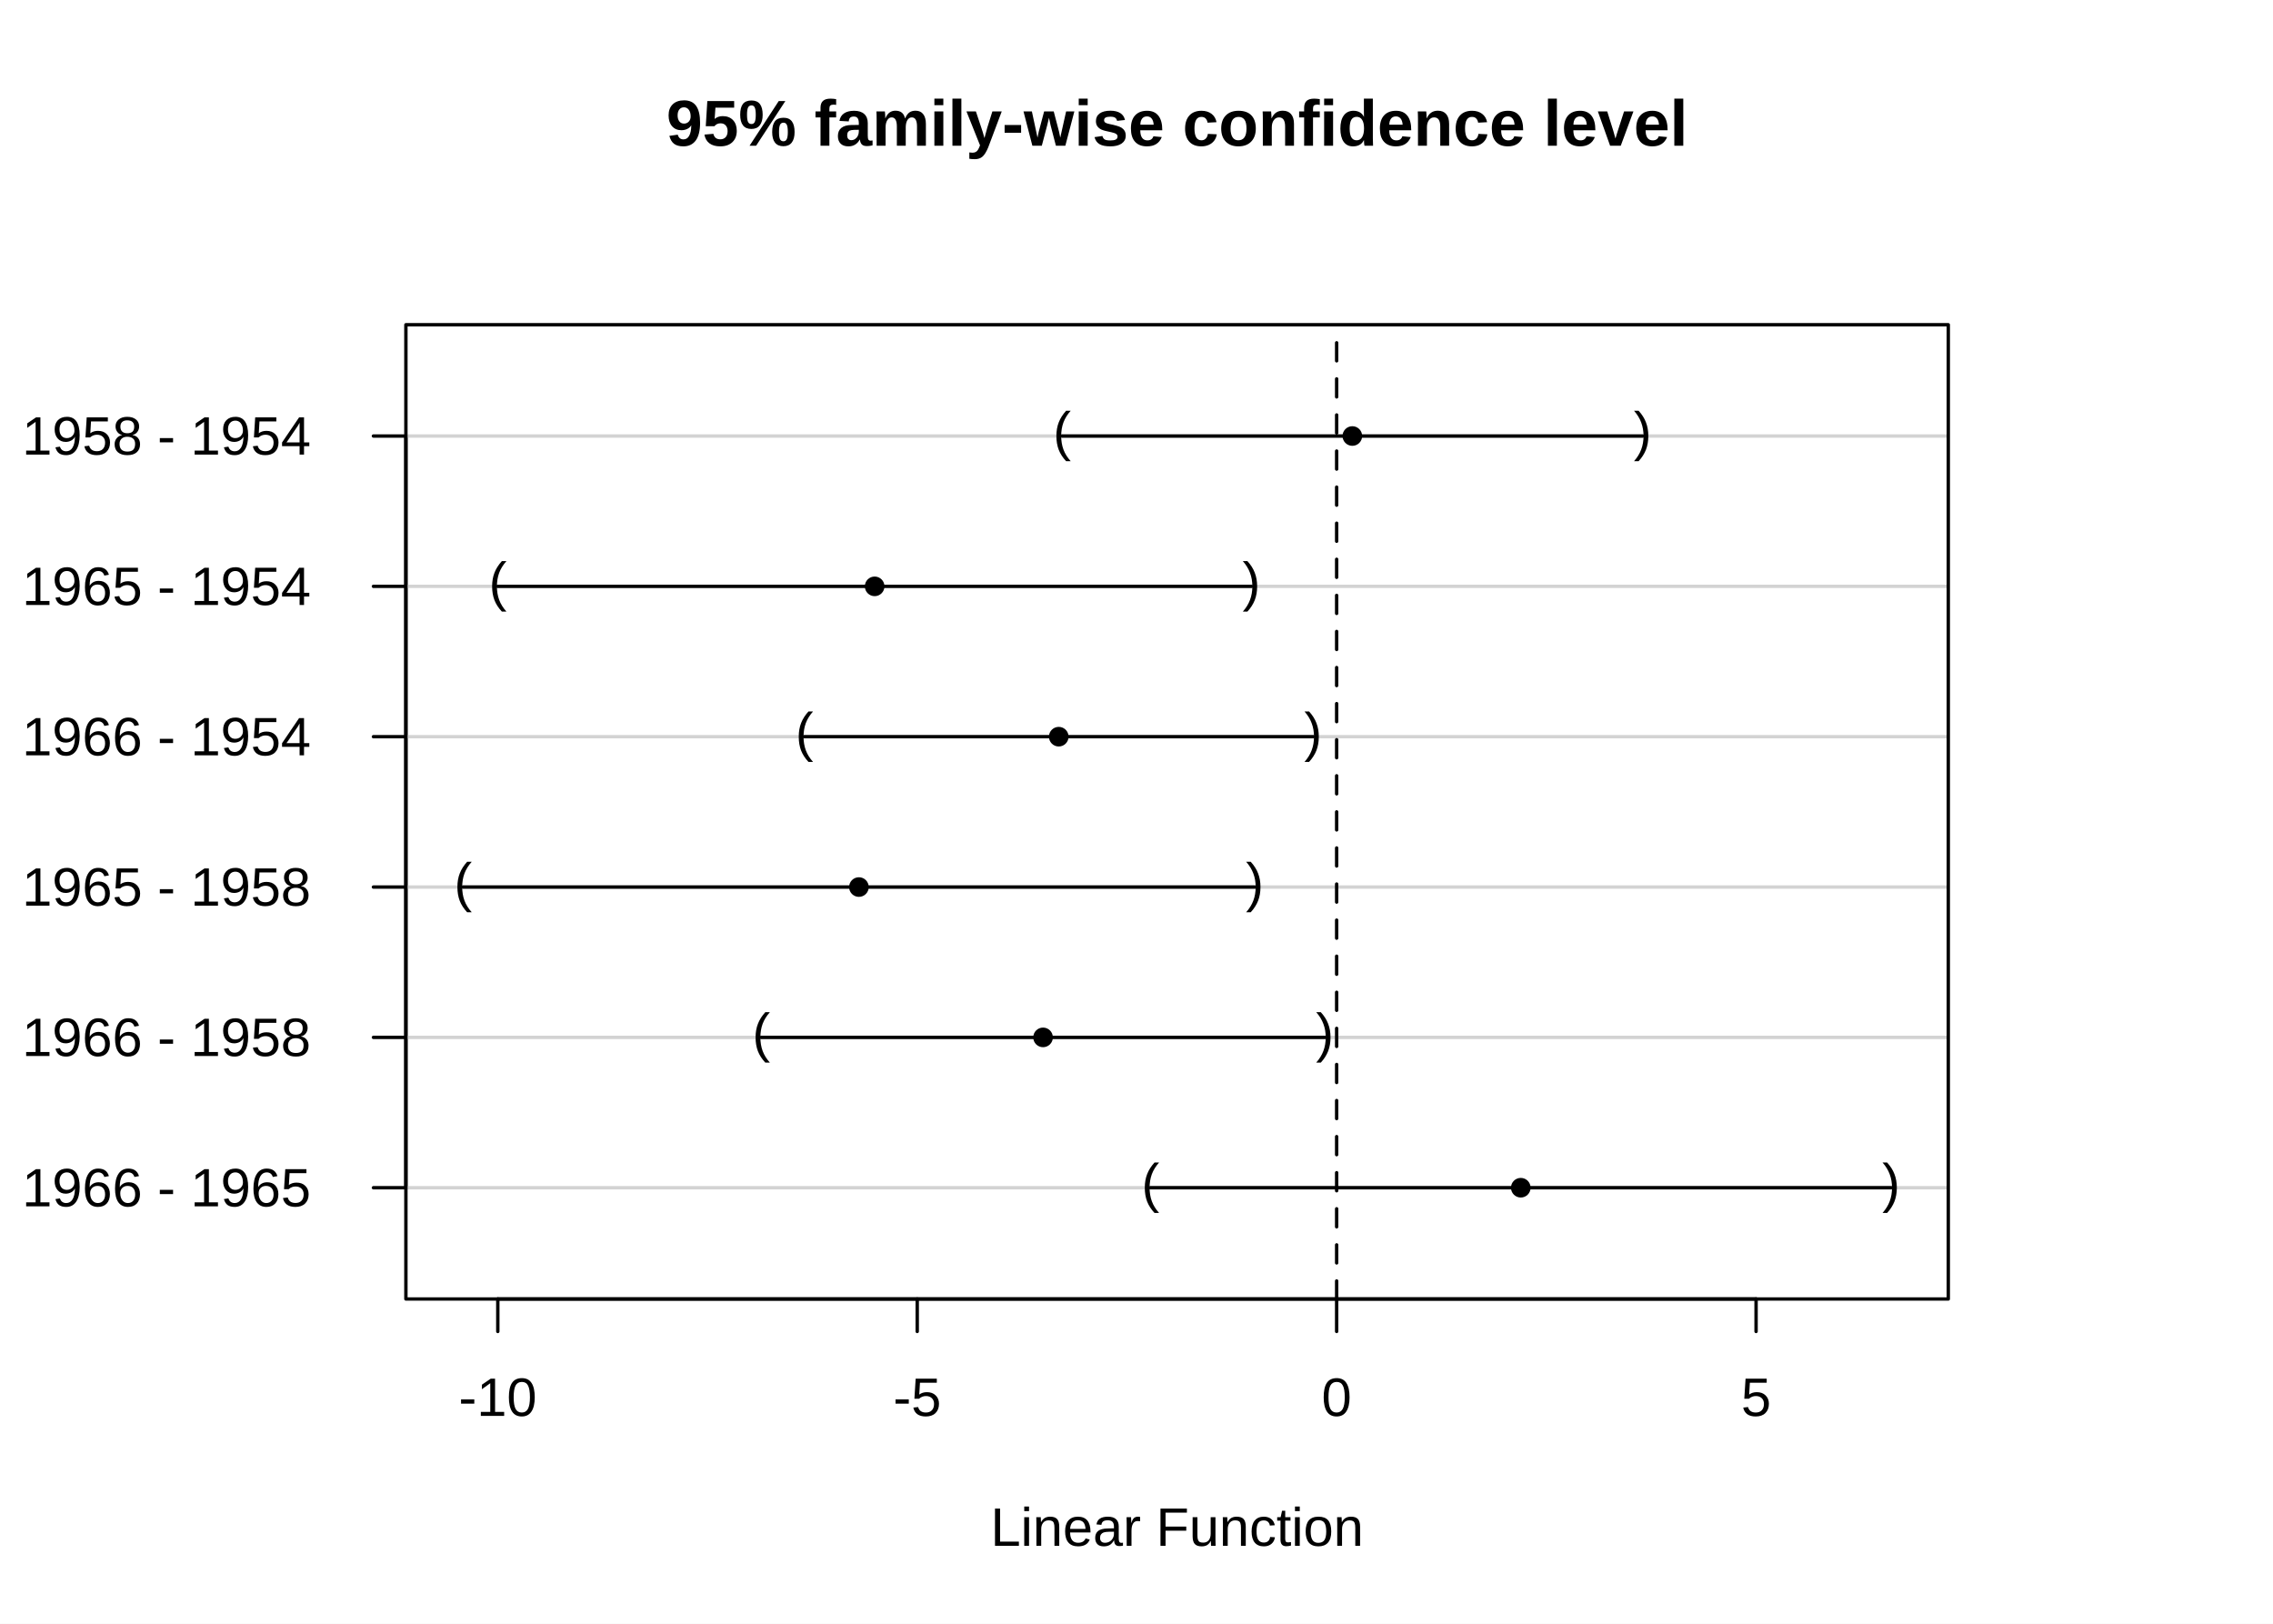
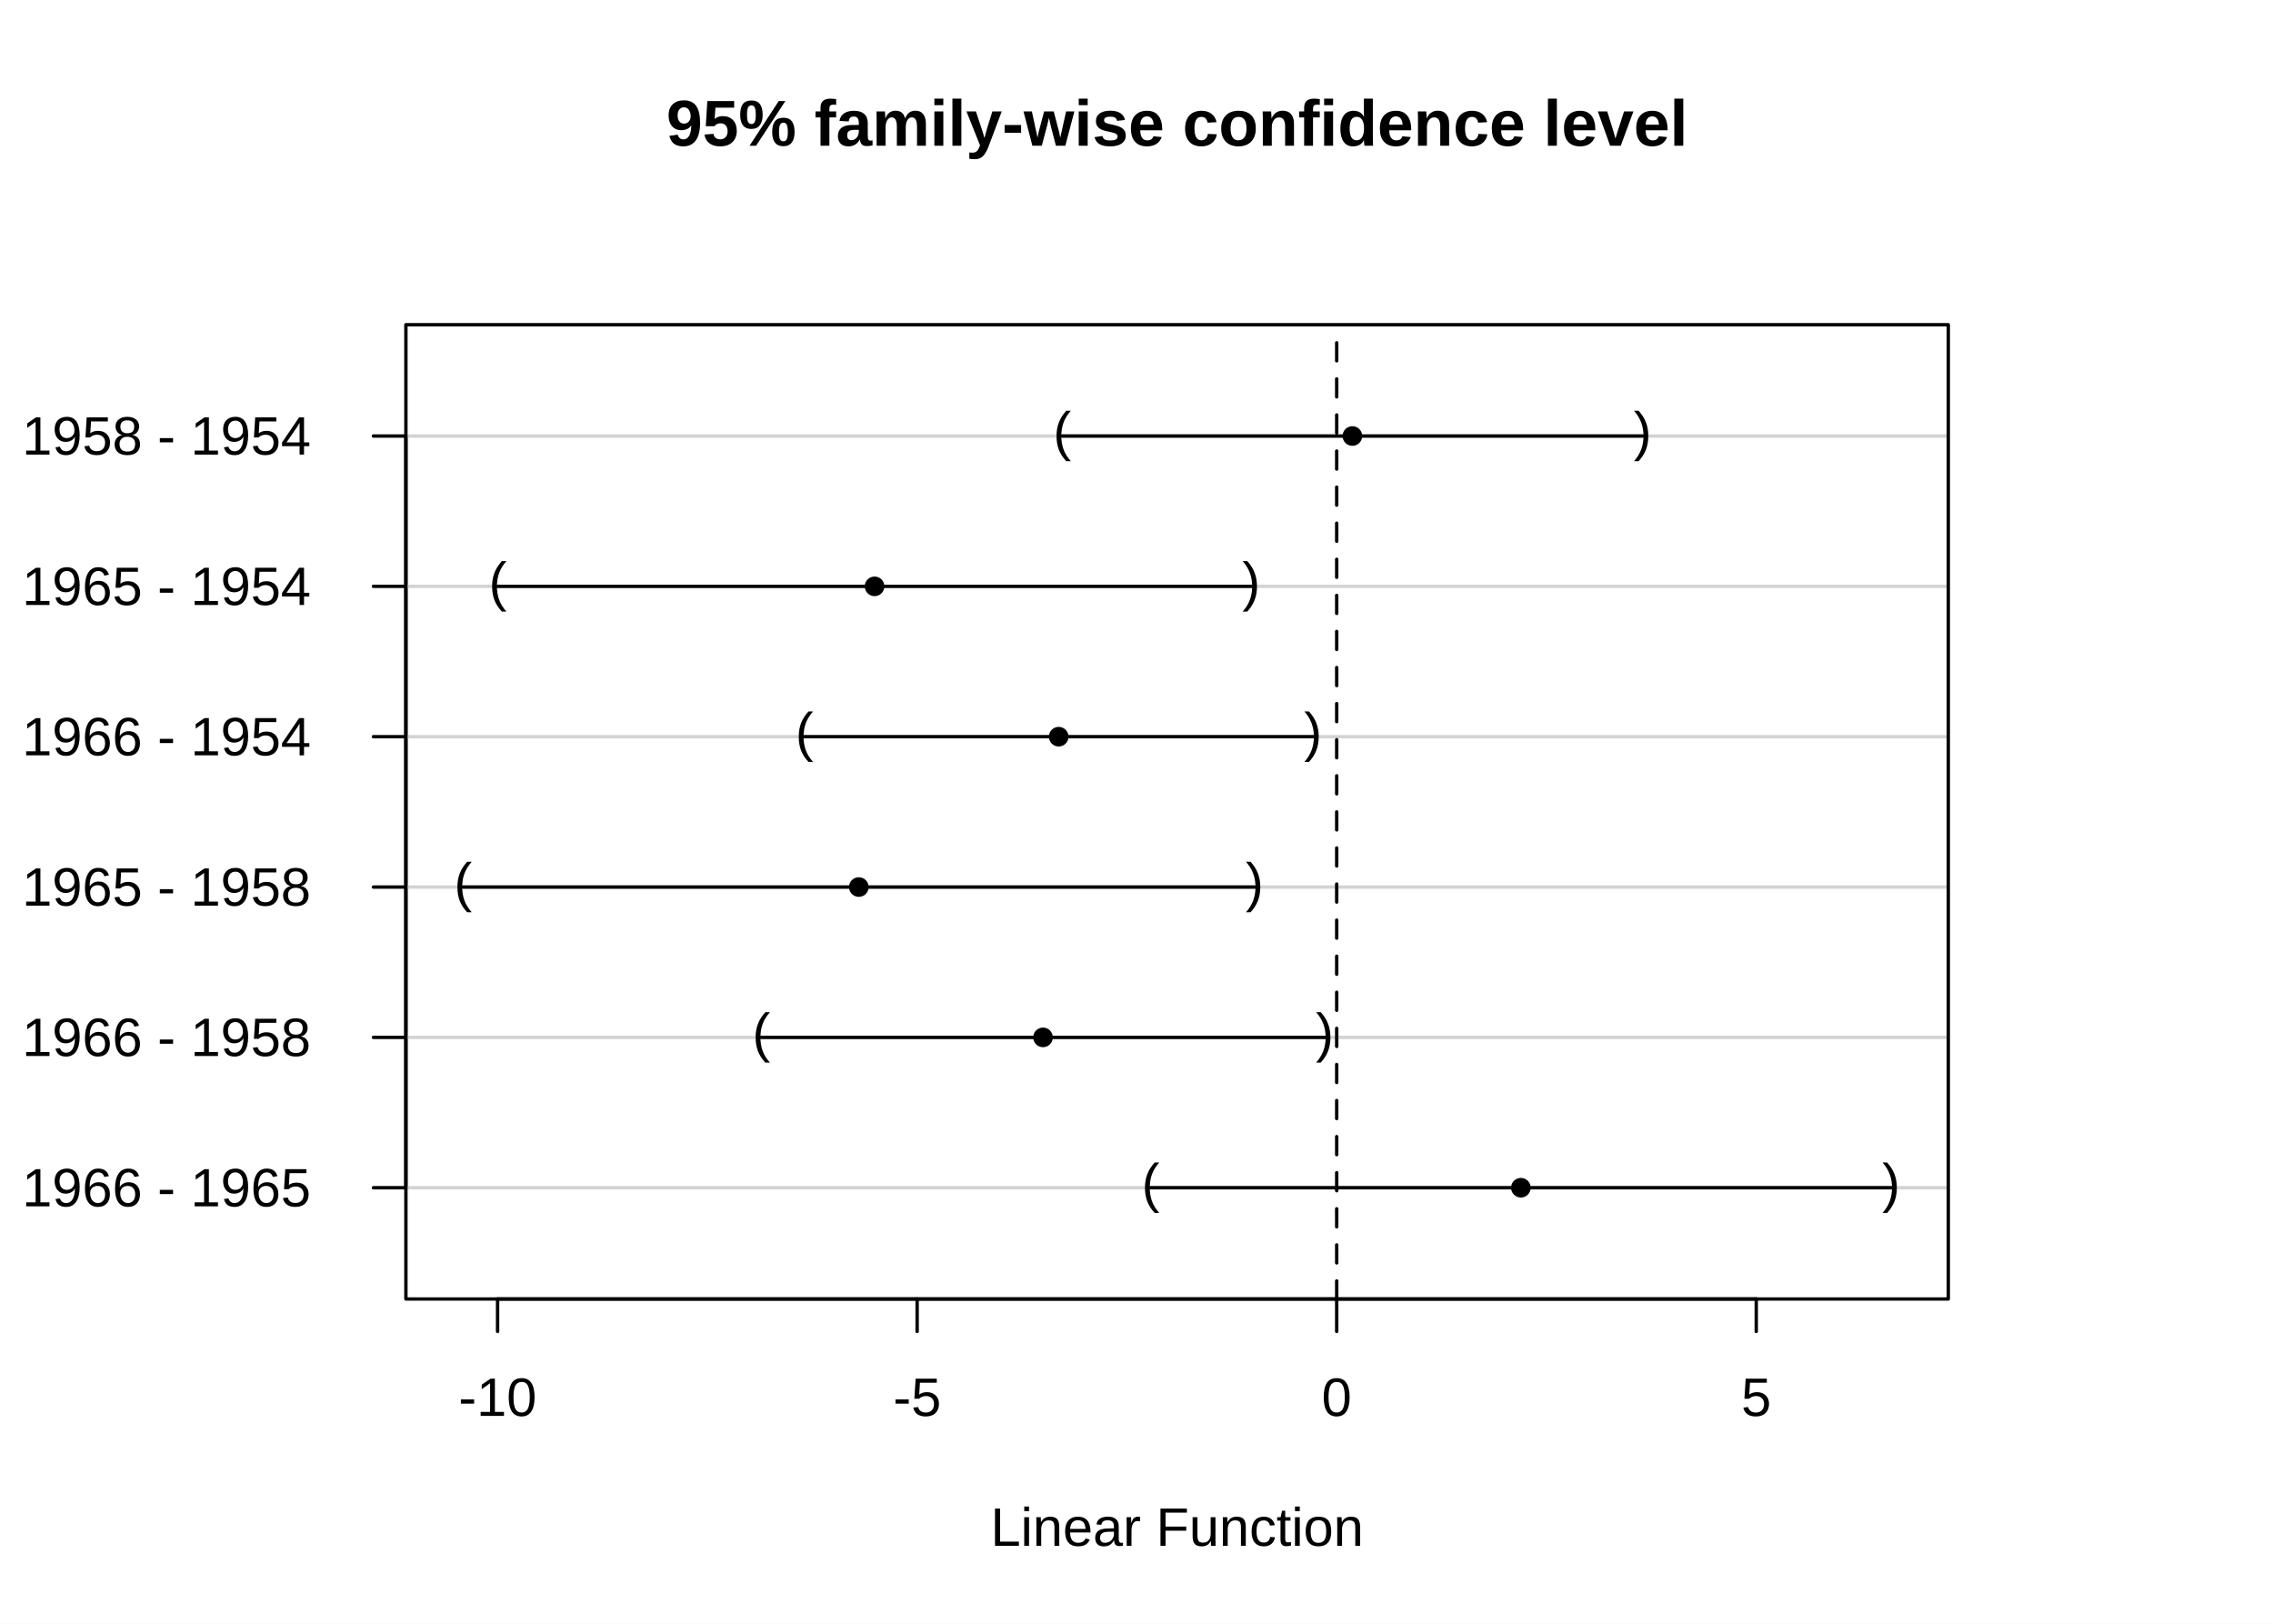
<svg xmlns="http://www.w3.org/2000/svg" viewBox="0 0 504.00 360.00">
  <defs>
    <style type="text/css">
    line, polyline, polygon, path, rect, circle {
      fill: none;
      stroke: #000000;
      stroke-linecap: round;
      stroke-linejoin: round;
      stroke-miterlimit: 10.00;
    }
  </style>
  </defs>
  <rect width="100%" height="100%" style="stroke: none; fill: #FFFFFF;" />
-   <line x1="110.38" y1="288.00" x2="389.38" y2="288.00" style="stroke-width: 0.75;" />
-   <line x1="110.38" y1="288.00" x2="110.38" y2="295.20" style="stroke-width: 0.75;" />
-   <line x1="203.38" y1="288.00" x2="203.38" y2="295.20" style="stroke-width: 0.75;" />
-   <line x1="296.38" y1="288.00" x2="296.38" y2="295.20" style="stroke-width: 0.75;" />
-   <line x1="389.38" y1="288.00" x2="389.38" y2="295.20" style="stroke-width: 0.75;" />
-   <text x="101.70" y="313.92" style="font-size: 12.00px; font-family: Arimo;" textLength="17.34px" lengthAdjust="spacingAndGlyphs">-10</text>
-   <text x="198.04" y="313.92" style="font-size: 12.00px; font-family: Arimo;" textLength="10.67px" lengthAdjust="spacingAndGlyphs">-5</text>
-   <text x="293.04" y="313.92" style="font-size: 12.00px; font-family: Arimo;" textLength="6.67px" lengthAdjust="spacingAndGlyphs">0</text>
-   <text x="386.05" y="313.92" style="font-size: 12.00px; font-family: Arimo;" textLength="6.67px" lengthAdjust="spacingAndGlyphs">5</text>
+   <line x1="110.33" y1="288.00" x2="389.42" y2="288.00" style="stroke-width: 0.75;" />
+   <line x1="110.33" y1="288.00" x2="110.33" y2="295.20" style="stroke-width: 0.75;" />
+   <line x1="203.36" y1="288.00" x2="203.36" y2="295.20" style="stroke-width: 0.75;" />
+   <line x1="296.39" y1="288.00" x2="296.39" y2="295.20" style="stroke-width: 0.75;" />
+   <line x1="389.42" y1="288.00" x2="389.42" y2="295.20" style="stroke-width: 0.75;" />
+   <text x="101.66" y="313.92" style="font-size: 12.00px; font-family: Arimo;" textLength="17.34px" lengthAdjust="spacingAndGlyphs">-10</text>
+   <text x="198.03" y="313.92" style="font-size: 12.00px; font-family: Arimo;" textLength="10.67px" lengthAdjust="spacingAndGlyphs">-5</text>
+   <text x="293.05" y="313.92" style="font-size: 12.00px; font-family: Arimo;" textLength="6.67px" lengthAdjust="spacingAndGlyphs">0</text>
+   <text x="386.08" y="313.92" style="font-size: 12.00px; font-family: Arimo;" textLength="6.67px" lengthAdjust="spacingAndGlyphs">5</text>
  <line x1="90.00" y1="263.33" x2="90.00" y2="96.67" style="stroke-width: 0.75;" />
  <line x1="90.00" y1="263.33" x2="82.80" y2="263.33" style="stroke-width: 0.75;" />
  <line x1="90.00" y1="230.00" x2="82.80" y2="230.00" style="stroke-width: 0.75;" />
  <line x1="90.00" y1="196.67" x2="82.80" y2="196.67" style="stroke-width: 0.75;" />
  <line x1="90.00" y1="163.33" x2="82.80" y2="163.33" style="stroke-width: 0.75;" />
  <line x1="90.00" y1="130.00" x2="82.80" y2="130.00" style="stroke-width: 0.75;" />
  <line x1="90.00" y1="96.67" x2="82.80" y2="96.67" style="stroke-width: 0.75;" />
  <text x="4.88" y="267.46" style="font-size: 12.00px; font-family: Arimo;" textLength="70.72px" lengthAdjust="spacingAndGlyphs"> 1966 -  1965</text>
  <text x="4.88" y="234.13" style="font-size: 12.00px; font-family: Arimo;" textLength="70.72px" lengthAdjust="spacingAndGlyphs"> 1966 -  1958</text>
  <text x="4.88" y="200.79" style="font-size: 12.00px; font-family: Arimo;" textLength="70.72px" lengthAdjust="spacingAndGlyphs"> 1965 -  1958</text>
  <text x="4.88" y="167.46" style="font-size: 12.00px; font-family: Arimo;" textLength="70.72px" lengthAdjust="spacingAndGlyphs"> 1966 -  1954</text>
  <text x="4.88" y="134.13" style="font-size: 12.00px; font-family: Arimo;" textLength="70.72px" lengthAdjust="spacingAndGlyphs"> 1965 -  1954</text>
  <text x="4.88" y="100.79" style="font-size: 12.00px; font-family: Arimo;" textLength="70.72px" lengthAdjust="spacingAndGlyphs"> 1958 -  1954</text>
  <defs>
    <clipPath id="cpOTAuMDB8NDMyLjAwfDI4OC4wMHw3Mi4wMA==">
      <rect x="90.00" y="72.00" width="342.00" height="216.00" />
    </clipPath>
  </defs>
  <line x1="90.00" y1="96.67" x2="432.00" y2="96.67" style="stroke-width: 0.75; stroke: #D3D3D3;" clip-path="url(#cpOTAuMDB8NDMyLjAwfDI4OC4wMHw3Mi4wMA==)" />
  <line x1="90.00" y1="130.00" x2="432.00" y2="130.00" style="stroke-width: 0.75; stroke: #D3D3D3;" clip-path="url(#cpOTAuMDB8NDMyLjAwfDI4OC4wMHw3Mi4wMA==)" />
  <line x1="90.00" y1="163.33" x2="432.00" y2="163.33" style="stroke-width: 0.75; stroke: #D3D3D3;" clip-path="url(#cpOTAuMDB8NDMyLjAwfDI4OC4wMHw3Mi4wMA==)" />
  <line x1="90.00" y1="196.67" x2="432.00" y2="196.67" style="stroke-width: 0.75; stroke: #D3D3D3;" clip-path="url(#cpOTAuMDB8NDMyLjAwfDI4OC4wMHw3Mi4wMA==)" />
  <line x1="90.00" y1="230.00" x2="432.00" y2="230.00" style="stroke-width: 0.75; stroke: #D3D3D3;" clip-path="url(#cpOTAuMDB8NDMyLjAwfDI4OC4wMHw3Mi4wMA==)" />
  <line x1="90.00" y1="263.33" x2="432.00" y2="263.33" style="stroke-width: 0.75; stroke: #D3D3D3;" clip-path="url(#cpOTAuMDB8NDMyLjAwfDI4OC4wMHw3Mi4wMA==)" />
-   <line x1="296.38" y1="288.00" x2="296.38" y2="72.00" style="stroke-width: 0.75; stroke-dasharray: 4.00,4.00;" clip-path="url(#cpOTAuMDB8NDMyLjAwfDI4OC4wMHw3Mi4wMA==)" />
-   <line x1="235.49" y1="96.67" x2="364.24" y2="96.67" style="stroke-width: 0.75;" clip-path="url(#cpOTAuMDB8NDMyLjAwfDI4OC4wMHw3Mi4wMA==)" />
-   <line x1="110.37" y1="130.00" x2="277.50" y2="130.00" style="stroke-width: 0.75;" clip-path="url(#cpOTAuMDB8NDMyLjAwfDI4OC4wMHw3Mi4wMA==)" />
-   <line x1="178.36" y1="163.33" x2="291.17" y2="163.33" style="stroke-width: 0.75;" clip-path="url(#cpOTAuMDB8NDMyLjAwfDI4OC4wMHw3Mi4wMA==)" />
-   <line x1="102.67" y1="196.67" x2="278.24" y2="196.67" style="stroke-width: 0.75;" clip-path="url(#cpOTAuMDB8NDMyLjAwfDI4OC4wMHw3Mi4wMA==)" />
-   <line x1="168.79" y1="230.00" x2="293.77" y2="230.00" style="stroke-width: 0.75;" clip-path="url(#cpOTAuMDB8NDMyLjAwfDI4OC4wMHw3Mi4wMA==)" />
-   <line x1="255.08" y1="263.33" x2="419.33" y2="263.33" style="stroke-width: 0.75;" clip-path="url(#cpOTAuMDB8NDMyLjAwfDI4OC4wMHw3Mi4wMA==)" />
+   <line x1="296.39" y1="288.00" x2="296.39" y2="72.00" style="stroke-width: 0.75; stroke-dasharray: 4.00,4.00;" clip-path="url(#cpOTAuMDB8NDMyLjAwfDI4OC4wMHw3Mi4wMA==)" />
+   <line x1="235.52" y1="96.67" x2="364.23" y2="96.67" style="stroke-width: 0.75;" clip-path="url(#cpOTAuMDB8NDMyLjAwfDI4OC4wMHw3Mi4wMA==)" />
+   <line x1="110.37" y1="130.00" x2="277.46" y2="130.00" style="stroke-width: 0.75;" clip-path="url(#cpOTAuMDB8NDMyLjAwfDI4OC4wMHw3Mi4wMA==)" />
+   <line x1="178.36" y1="163.33" x2="291.15" y2="163.33" style="stroke-width: 0.75;" clip-path="url(#cpOTAuMDB8NDMyLjAwfDI4OC4wMHw3Mi4wMA==)" />
+   <line x1="102.67" y1="196.67" x2="278.20" y2="196.67" style="stroke-width: 0.75;" clip-path="url(#cpOTAuMDB8NDMyLjAwfDI4OC4wMHw3Mi4wMA==)" />
+   <line x1="168.80" y1="230.00" x2="293.75" y2="230.00" style="stroke-width: 0.75;" clip-path="url(#cpOTAuMDB8NDMyLjAwfDI4OC4wMHw3Mi4wMA==)" />
+   <line x1="255.12" y1="263.33" x2="419.33" y2="263.33" style="stroke-width: 0.75;" clip-path="url(#cpOTAuMDB8NDMyLjAwfDI4OC4wMHw3Mi4wMA==)" />
  <g clip-path="url(#cpOTAuMDB8NDMyLjAwfDI4OC4wMHw3Mi4wMA==)">
-     <text x="233.49" y="99.77" style="font-size: 12.00px; font-family: Arimo;" textLength="4.00px" lengthAdjust="spacingAndGlyphs">(</text>
+     <text x="233.52" y="99.77" style="font-size: 12.00px; font-family: Arimo;" textLength="4.00px" lengthAdjust="spacingAndGlyphs">(</text>
  </g>
  <g clip-path="url(#cpOTAuMDB8NDMyLjAwfDI4OC4wMHw3Mi4wMA==)">
    <text x="108.37" y="133.11" style="font-size: 12.00px; font-family: Arimo;" textLength="4.00px" lengthAdjust="spacingAndGlyphs">(</text>
  </g>
  <g clip-path="url(#cpOTAuMDB8NDMyLjAwfDI4OC4wMHw3Mi4wMA==)">
    <text x="176.36" y="166.44" style="font-size: 12.00px; font-family: Arimo;" textLength="4.00px" lengthAdjust="spacingAndGlyphs">(</text>
  </g>
  <g clip-path="url(#cpOTAuMDB8NDMyLjAwfDI4OC4wMHw3Mi4wMA==)">
    <text x="100.67" y="199.77" style="font-size: 12.00px; font-family: Arimo;" textLength="4.00px" lengthAdjust="spacingAndGlyphs">(</text>
  </g>
  <g clip-path="url(#cpOTAuMDB8NDMyLjAwfDI4OC4wMHw3Mi4wMA==)">
-     <text x="166.79" y="233.11" style="font-size: 12.00px; font-family: Arimo;" textLength="4.00px" lengthAdjust="spacingAndGlyphs">(</text>
+     <text x="166.80" y="233.11" style="font-size: 12.00px; font-family: Arimo;" textLength="4.00px" lengthAdjust="spacingAndGlyphs">(</text>
  </g>
  <g clip-path="url(#cpOTAuMDB8NDMyLjAwfDI4OC4wMHw3Mi4wMA==)">
-     <text x="253.09" y="266.44" style="font-size: 12.00px; font-family: Arimo;" textLength="4.00px" lengthAdjust="spacingAndGlyphs">(</text>
+     <text x="253.13" y="266.44" style="font-size: 12.00px; font-family: Arimo;" textLength="4.00px" lengthAdjust="spacingAndGlyphs">(</text>
  </g>
  <g clip-path="url(#cpOTAuMDB8NDMyLjAwfDI4OC4wMHw3Mi4wMA==)">
-     <text x="362.24" y="99.77" style="font-size: 12.00px; font-family: Arimo;" textLength="4.00px" lengthAdjust="spacingAndGlyphs">)</text>
+     <text x="362.23" y="99.77" style="font-size: 12.00px; font-family: Arimo;" textLength="4.00px" lengthAdjust="spacingAndGlyphs">)</text>
  </g>
  <g clip-path="url(#cpOTAuMDB8NDMyLjAwfDI4OC4wMHw3Mi4wMA==)">
-     <text x="275.50" y="133.11" style="font-size: 12.00px; font-family: Arimo;" textLength="4.00px" lengthAdjust="spacingAndGlyphs">)</text>
+     <text x="275.46" y="133.11" style="font-size: 12.00px; font-family: Arimo;" textLength="4.00px" lengthAdjust="spacingAndGlyphs">)</text>
  </g>
  <g clip-path="url(#cpOTAuMDB8NDMyLjAwfDI4OC4wMHw3Mi4wMA==)">
-     <text x="289.17" y="166.44" style="font-size: 12.00px; font-family: Arimo;" textLength="4.00px" lengthAdjust="spacingAndGlyphs">)</text>
+     <text x="289.15" y="166.44" style="font-size: 12.00px; font-family: Arimo;" textLength="4.00px" lengthAdjust="spacingAndGlyphs">)</text>
  </g>
  <g clip-path="url(#cpOTAuMDB8NDMyLjAwfDI4OC4wMHw3Mi4wMA==)">
-     <text x="276.24" y="199.77" style="font-size: 12.00px; font-family: Arimo;" textLength="4.00px" lengthAdjust="spacingAndGlyphs">)</text>
+     <text x="276.20" y="199.77" style="font-size: 12.00px; font-family: Arimo;" textLength="4.00px" lengthAdjust="spacingAndGlyphs">)</text>
  </g>
  <g clip-path="url(#cpOTAuMDB8NDMyLjAwfDI4OC4wMHw3Mi4wMA==)">
-     <text x="291.77" y="233.11" style="font-size: 12.00px; font-family: Arimo;" textLength="4.00px" lengthAdjust="spacingAndGlyphs">)</text>
+     <text x="291.75" y="233.11" style="font-size: 12.00px; font-family: Arimo;" textLength="4.00px" lengthAdjust="spacingAndGlyphs">)</text>
  </g>
  <g clip-path="url(#cpOTAuMDB8NDMyLjAwfDI4OC4wMHw3Mi4wMA==)">
    <text x="417.34" y="266.44" style="font-size: 12.00px; font-family: Arimo;" textLength="4.00px" lengthAdjust="spacingAndGlyphs">)</text>
  </g>
-   <circle cx="299.86" cy="96.67" r="1.80" style="stroke-width: 0.75; fill: #000000;" clip-path="url(#cpOTAuMDB8NDMyLjAwfDI4OC4wMHw3Mi4wMA==)" />
-   <circle cx="193.94" cy="130.00" r="1.80" style="stroke-width: 0.75; fill: #000000;" clip-path="url(#cpOTAuMDB8NDMyLjAwfDI4OC4wMHw3Mi4wMA==)" />
-   <circle cx="234.76" cy="163.33" r="1.80" style="stroke-width: 0.75; fill: #000000;" clip-path="url(#cpOTAuMDB8NDMyLjAwfDI4OC4wMHw3Mi4wMA==)" />
-   <circle cx="190.45" cy="196.67" r="1.80" style="stroke-width: 0.75; fill: #000000;" clip-path="url(#cpOTAuMDB8NDMyLjAwfDI4OC4wMHw3Mi4wMA==)" />
-   <circle cx="231.28" cy="230.00" r="1.80" style="stroke-width: 0.75; fill: #000000;" clip-path="url(#cpOTAuMDB8NDMyLjAwfDI4OC4wMHw3Mi4wMA==)" />
-   <circle cx="337.21" cy="263.33" r="1.80" style="stroke-width: 0.75; fill: #000000;" clip-path="url(#cpOTAuMDB8NDMyLjAwfDI4OC4wMHw3Mi4wMA==)" />
+   <circle cx="299.87" cy="96.67" r="1.80" style="stroke-width: 0.75; fill: #000000;" clip-path="url(#cpOTAuMDB8NDMyLjAwfDI4OC4wMHw3Mi4wMA==)" />
+   <circle cx="193.92" cy="130.00" r="1.80" style="stroke-width: 0.75; fill: #000000;" clip-path="url(#cpOTAuMDB8NDMyLjAwfDI4OC4wMHw3Mi4wMA==)" />
+   <circle cx="234.75" cy="163.33" r="1.80" style="stroke-width: 0.75; fill: #000000;" clip-path="url(#cpOTAuMDB8NDMyLjAwfDI4OC4wMHw3Mi4wMA==)" />
+   <circle cx="190.43" cy="196.67" r="1.80" style="stroke-width: 0.75; fill: #000000;" clip-path="url(#cpOTAuMDB8NDMyLjAwfDI4OC4wMHw3Mi4wMA==)" />
+   <circle cx="231.27" cy="230.00" r="1.80" style="stroke-width: 0.75; fill: #000000;" clip-path="url(#cpOTAuMDB8NDMyLjAwfDI4OC4wMHw3Mi4wMA==)" />
+   <circle cx="337.23" cy="263.33" r="1.80" style="stroke-width: 0.75; fill: #000000;" clip-path="url(#cpOTAuMDB8NDMyLjAwfDI4OC4wMHw3Mi4wMA==)" />
  <defs>
    <clipPath id="cpMC4wMHw1MDQuMDB8MzYwLjAwfDAuMDA=">
      <rect x="0.00" y="0.00" width="504.00" height="360.00" />
    </clipPath>
  </defs>
  <g clip-path="url(#cpMC4wMHw1MDQuMDB8MzYwLjAwfDAuMDA=)">
    <text x="147.75" y="32.31" style="font-size: 14.40px; font-weight: bold; font-family: Arimo;" textLength="226.50px" lengthAdjust="spacingAndGlyphs">95% family-wise confidence level</text>
  </g>
  <g clip-path="url(#cpMC4wMHw1MDQuMDB8MzYwLjAwfDAuMDA=)">
    <text x="261.00" y="49.59" style="font-size: 14.40px; font-weight: bold; font-family: Arimo;" textLength="0.00px" lengthAdjust="spacingAndGlyphs" />
  </g>
  <g clip-path="url(#cpMC4wMHw1MDQuMDB8MzYwLjAwfDAuMDA=)">
    <text x="219.64" y="342.72" style="font-size: 12.00px; font-family: Arimo;" textLength="82.72px" lengthAdjust="spacingAndGlyphs">Linear Function</text>
  </g>
  <polyline points="90.00,288.00 432.00,288.00 432.00,72.00 90.00,72.00 90.00,288.00 " style="stroke-width: 0.75;" clip-path="url(#cpMC4wMHw1MDQuMDB8MzYwLjAwfDAuMDA=)" />
</svg>
